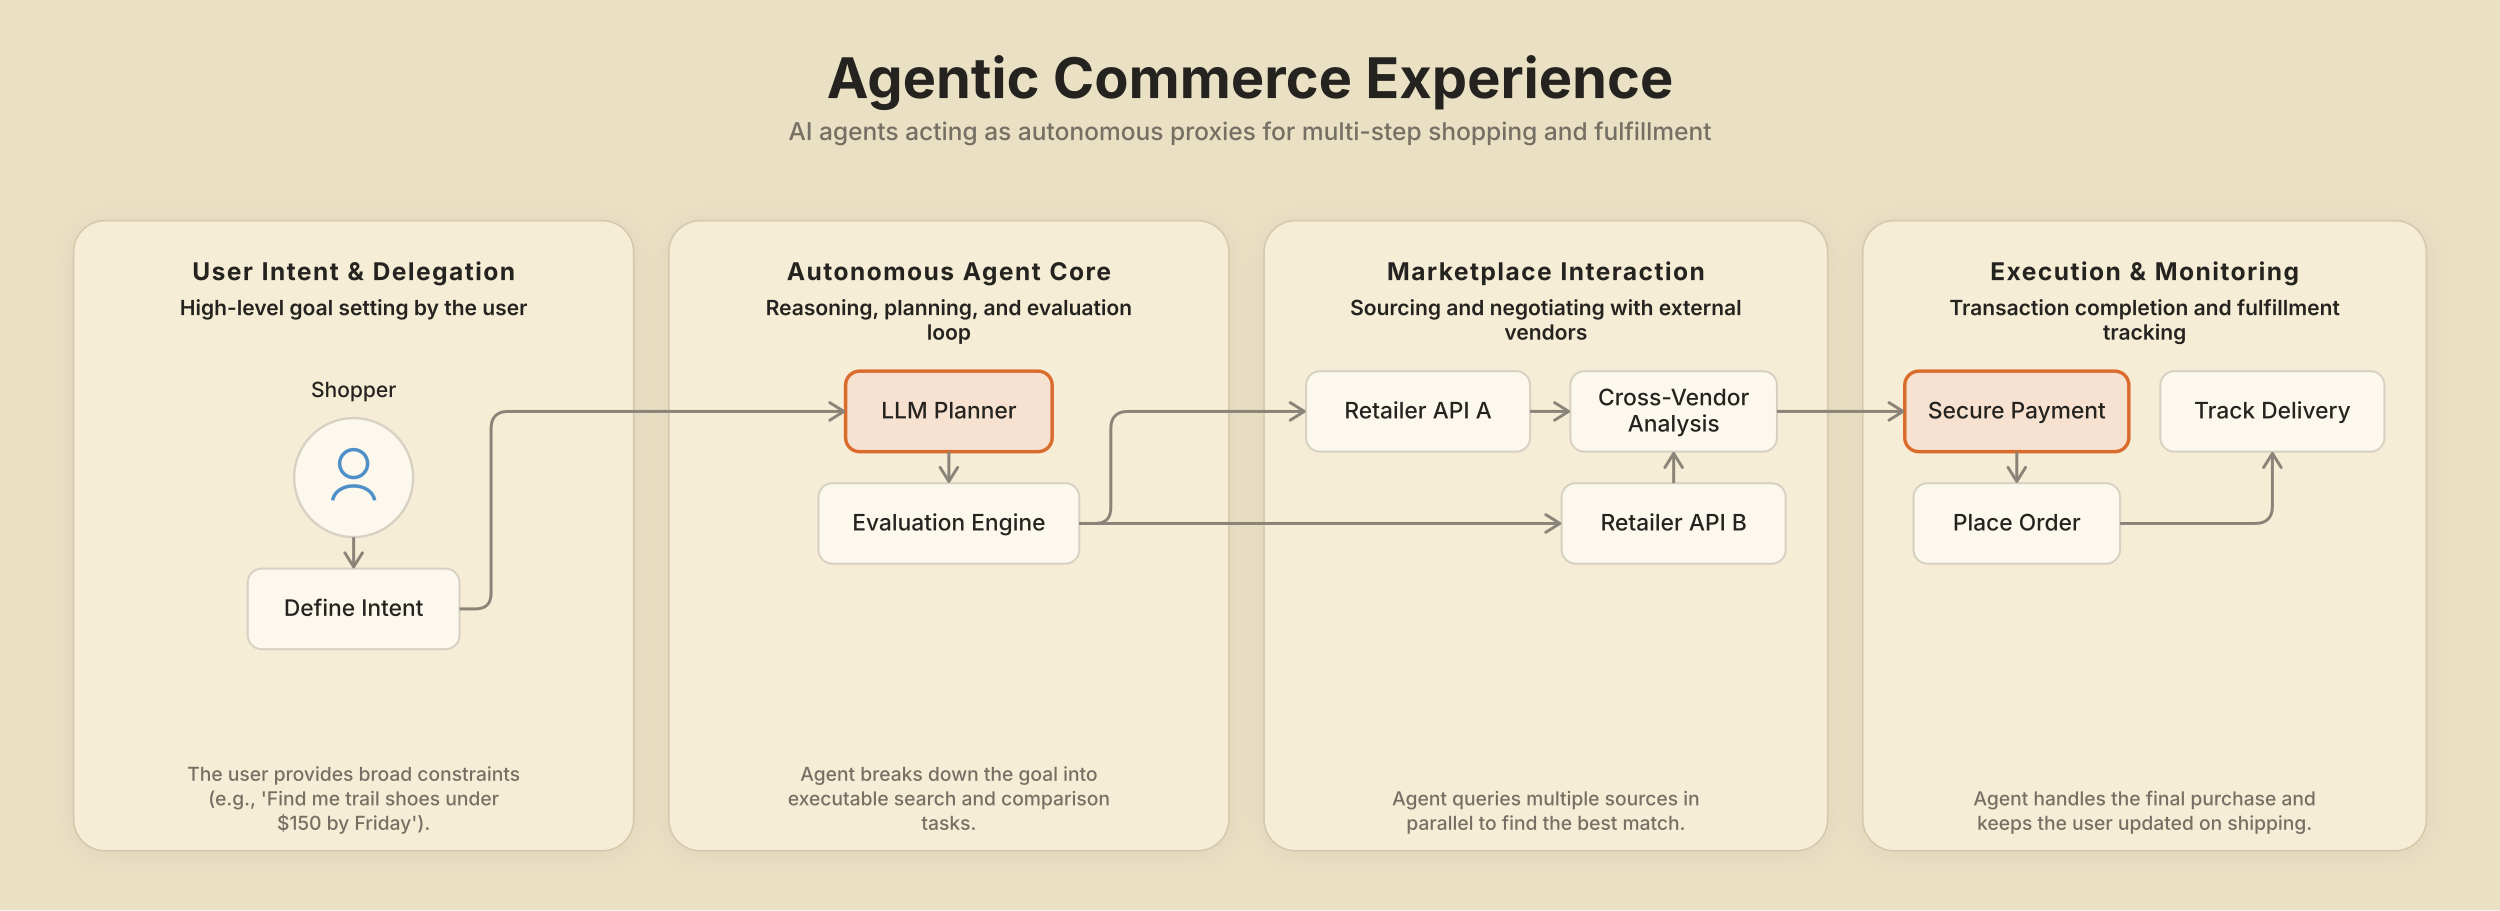
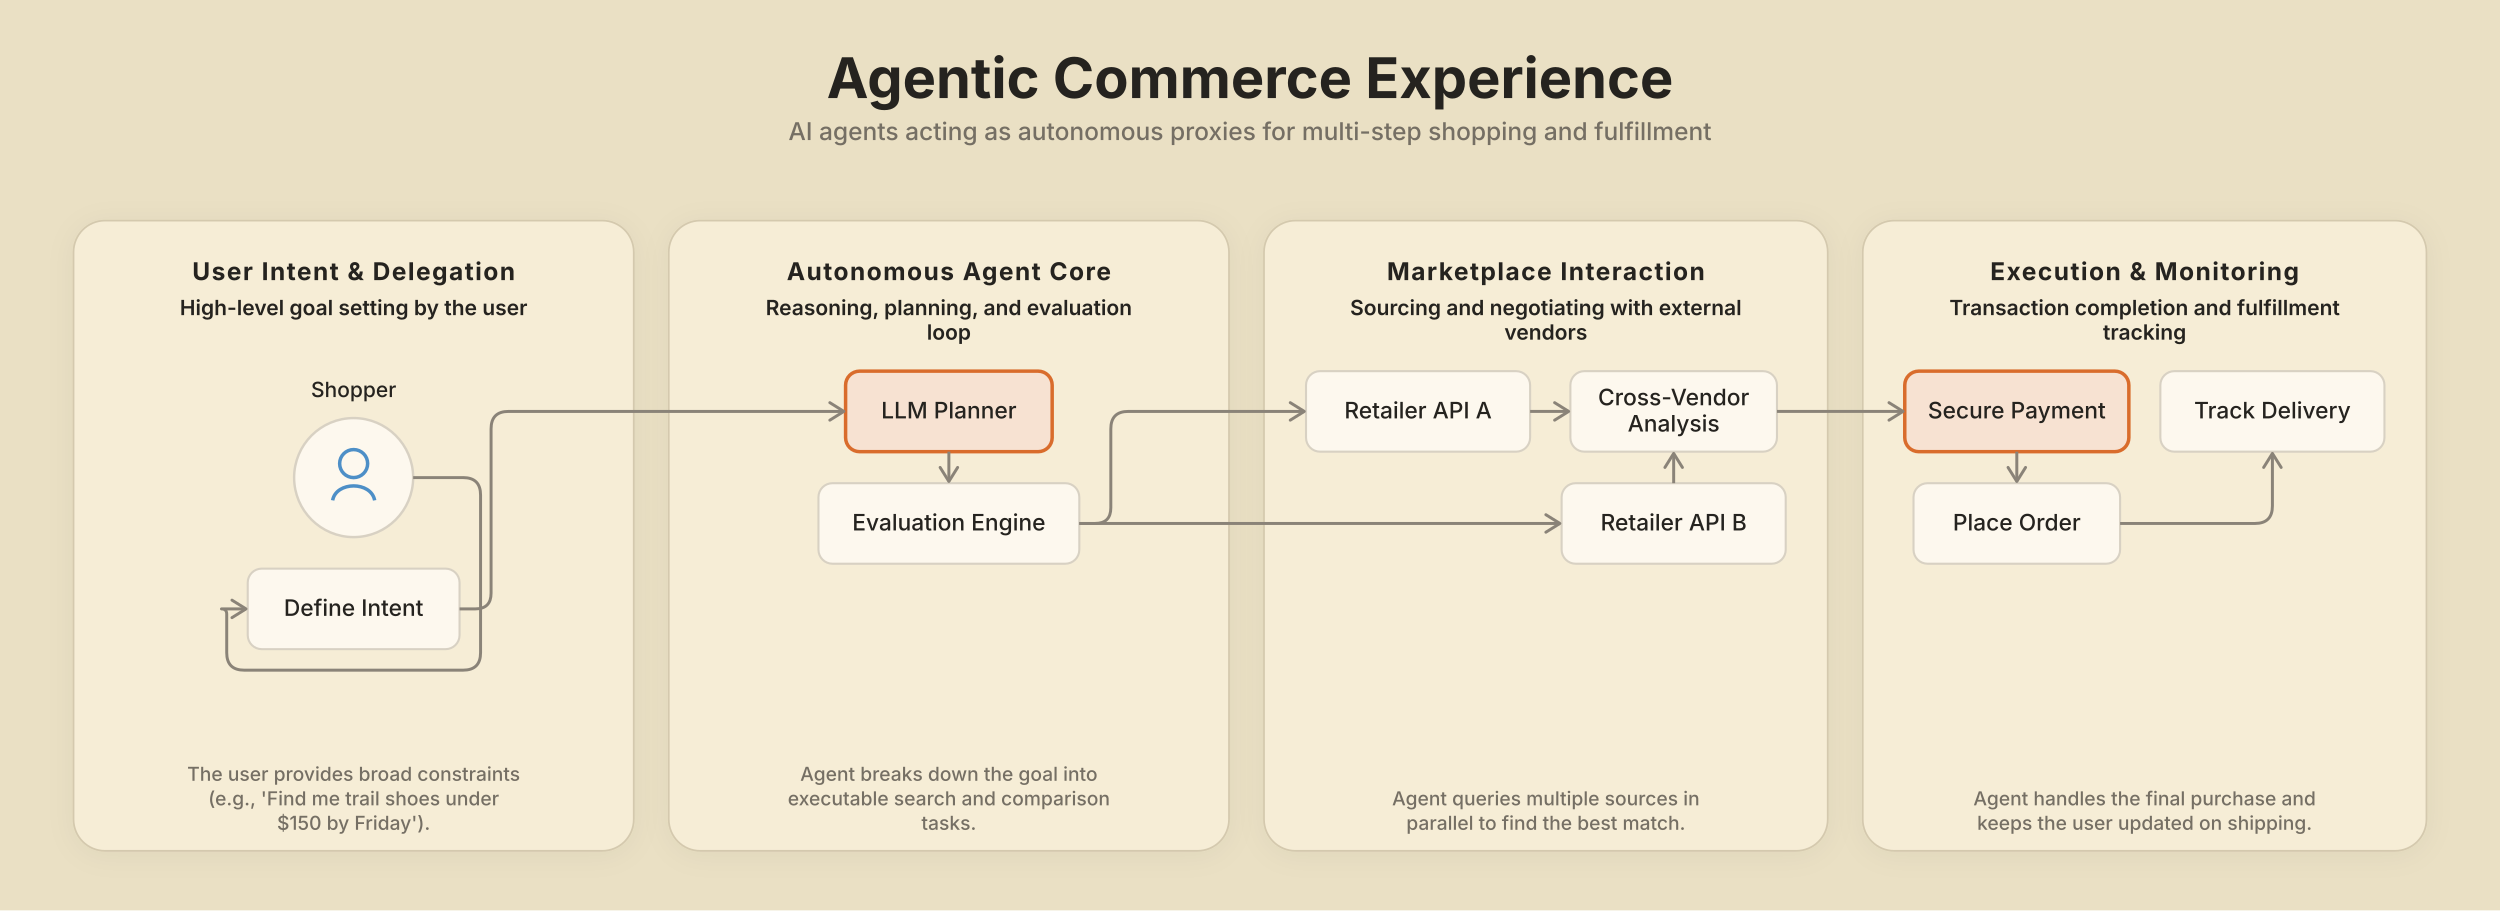
<svg xmlns="http://www.w3.org/2000/svg" width="1428" height="520" viewBox="0 0 1428 520" role="img" aria-label="Agentic Commerce Experience">
  <defs>
    <filter id="panelShadow" x="-10%" y="-10%" width="120%" height="140%">
      <feDropShadow dx="0" dy="2" stdDeviation="8" flood-color="rgba(0,0,0,0.05)" />
    </filter>
    <marker id="arrow-studio-paper" viewBox="0 0 11 12" markerWidth="11" markerHeight="12" refX="9.5" refY="6" orient="auto" markerUnits="userSpaceOnUse" overflow="visible">
      <path d="M 1.5 1.0 L 9.5 6 L 1.5 11.0" fill="none" stroke="#8A8378" stroke-width="1.7" stroke-linecap="round" stroke-linejoin="round" />
    </marker>
  </defs>
  <rect width="1428" height="520" fill="#EAE0C4" />
  <text x="714.0" y="56" text-anchor="middle" font-family="Inter, ui-sans-serif, system-ui, sans-serif" font-size="32" font-weight="700" fill="#25231F">Agentic Commerce Experience</text>
  <text x="714.0" y="80" text-anchor="middle" font-family="Inter, ui-sans-serif, system-ui, sans-serif" font-size="14" font-weight="500" fill="#756F64">AI agents acting as autonomous proxies for multi-step shopping and fulfillment</text>
  <rect x="42.0" y="126.0" width="320.0" height="360.0" rx="18" fill="#F6EDD6" stroke="#D4C9AE" filter="url(#panelShadow)" />
  <text x="202.0" y="160.0" text-anchor="middle" font-family="Inter, ui-sans-serif, system-ui, sans-serif" font-size="14" font-weight="700" letter-spacing="0.06em" fill="#25231F">User Intent &amp; Delegation</text>
  <text x="202.0" y="180.0" text-anchor="middle" font-family="Inter, ui-sans-serif, system-ui, sans-serif" font-size="12" font-weight="600" fill="#25231F">High-level goal setting by the user</text>
  <text x="202.0" y="446.0" text-anchor="middle" font-family="Inter, ui-sans-serif, system-ui, sans-serif" font-size="11" font-weight="500" fill="#756F64">The user provides broad constraints</text>
  <text x="202.0" y="460.0" text-anchor="middle" font-family="Inter, ui-sans-serif, system-ui, sans-serif" font-size="11" font-weight="500" fill="#756F64">(e.g., 'Find me trail shoes under</text>
  <text x="202.0" y="474.0" text-anchor="middle" font-family="Inter, ui-sans-serif, system-ui, sans-serif" font-size="11" font-weight="500" fill="#756F64">$150 by Friday').</text>
  <rect x="382.0" y="126.0" width="320.0" height="360.0" rx="18" fill="#F6EDD6" stroke="#D4C9AE" filter="url(#panelShadow)" />
  <text x="542.0" y="160.0" text-anchor="middle" font-family="Inter, ui-sans-serif, system-ui, sans-serif" font-size="14" font-weight="700" letter-spacing="0.06em" fill="#25231F">Autonomous Agent Core</text>
  <text x="542.0" y="180.0" text-anchor="middle" font-family="Inter, ui-sans-serif, system-ui, sans-serif" font-size="12" font-weight="600" fill="#25231F">Reasoning, planning, and evaluation</text>
  <text x="542.0" y="194.0" text-anchor="middle" font-family="Inter, ui-sans-serif, system-ui, sans-serif" font-size="12" font-weight="600" fill="#25231F">loop</text>
  <text x="542.0" y="446.0" text-anchor="middle" font-family="Inter, ui-sans-serif, system-ui, sans-serif" font-size="11" font-weight="500" fill="#756F64">Agent breaks down the goal into</text>
  <text x="542.0" y="460.0" text-anchor="middle" font-family="Inter, ui-sans-serif, system-ui, sans-serif" font-size="11" font-weight="500" fill="#756F64">executable search and comparison</text>
  <text x="542.0" y="474.0" text-anchor="middle" font-family="Inter, ui-sans-serif, system-ui, sans-serif" font-size="11" font-weight="500" fill="#756F64">tasks.</text>
  <rect x="722.0" y="126.0" width="322.0" height="360.0" rx="18" fill="#F6EDD6" stroke="#D4C9AE" filter="url(#panelShadow)" />
  <text x="883.0" y="160.0" text-anchor="middle" font-family="Inter, ui-sans-serif, system-ui, sans-serif" font-size="14" font-weight="700" letter-spacing="0.06em" fill="#25231F">Marketplace Interaction</text>
  <text x="883.0" y="180.0" text-anchor="middle" font-family="Inter, ui-sans-serif, system-ui, sans-serif" font-size="12" font-weight="600" fill="#25231F">Sourcing and negotiating with external</text>
  <text x="883.0" y="194.0" text-anchor="middle" font-family="Inter, ui-sans-serif, system-ui, sans-serif" font-size="12" font-weight="600" fill="#25231F">vendors</text>
  <text x="883.0" y="460.0" text-anchor="middle" font-family="Inter, ui-sans-serif, system-ui, sans-serif" font-size="11" font-weight="500" fill="#756F64">Agent queries multiple sources in</text>
  <text x="883.0" y="474.0" text-anchor="middle" font-family="Inter, ui-sans-serif, system-ui, sans-serif" font-size="11" font-weight="500" fill="#756F64">parallel to find the best match.</text>
  <rect x="1064.0" y="126.0" width="322.0" height="360.0" rx="18" fill="#F6EDD6" stroke="#D4C9AE" filter="url(#panelShadow)" />
  <text x="1225.0" y="160.0" text-anchor="middle" font-family="Inter, ui-sans-serif, system-ui, sans-serif" font-size="14" font-weight="700" letter-spacing="0.06em" fill="#25231F">Execution &amp; Monitoring</text>
  <text x="1225.0" y="180.0" text-anchor="middle" font-family="Inter, ui-sans-serif, system-ui, sans-serif" font-size="12" font-weight="600" fill="#25231F">Transaction completion and fulfillment</text>
  <text x="1225.0" y="194.0" text-anchor="middle" font-family="Inter, ui-sans-serif, system-ui, sans-serif" font-size="12" font-weight="600" fill="#25231F">tracking</text>
  <text x="1225.0" y="460.0" text-anchor="middle" font-family="Inter, ui-sans-serif, system-ui, sans-serif" font-size="11" font-weight="500" fill="#756F64">Agent handles the final purchase and</text>
  <text x="1225.0" y="474.0" text-anchor="middle" font-family="Inter, ui-sans-serif, system-ui, sans-serif" font-size="11" font-weight="500" fill="#756F64">keeps the user updated on shipping.</text>
  <rect x="483.0" y="212.0" width="118.0" height="46.0" rx="8" fill="#F7E2D2" stroke="#D96C2C" stroke-width="2" />
  <text x="542.0" y="239.0" text-anchor="middle" font-family="Inter, ui-sans-serif, system-ui, sans-serif" font-size="13" font-weight="500" fill="#25231F">LLM Planner</text>
  <rect x="746.0" y="212.0" width="128.0" height="46.0" rx="8" fill="#FDF8EE" stroke="#D8D1C3" stroke-width="1.2" />
  <text x="810.0" y="239.0" text-anchor="middle" font-family="Inter, ui-sans-serif, system-ui, sans-serif" font-size="13" font-weight="500" fill="#25231F">Retailer API A</text>
  <rect x="897.0" y="212.0" width="118.0" height="46.0" rx="8" fill="#FDF8EE" stroke="#D8D1C3" stroke-width="1.2" />
  <text x="956.0" y="231.5" text-anchor="middle" font-family="Inter, ui-sans-serif, system-ui, sans-serif" font-size="13" font-weight="500" fill="#25231F">Cross-Vendor</text>
  <text x="956.0" y="246.5" text-anchor="middle" font-family="Inter, ui-sans-serif, system-ui, sans-serif" font-size="13" font-weight="500" fill="#25231F">Analysis</text>
  <rect x="1088.0" y="212.0" width="128.0" height="46.0" rx="8" fill="#F7E2D2" stroke="#D96C2C" stroke-width="2" />
  <text x="1152.0" y="239.0" text-anchor="middle" font-family="Inter, ui-sans-serif, system-ui, sans-serif" font-size="13" font-weight="500" fill="#25231F">Secure Payment</text>
  <rect x="1234.0" y="212.0" width="128.0" height="46.0" rx="8" fill="#FDF8EE" stroke="#D8D1C3" stroke-width="1.2" />
  <text x="1298.0" y="239.0" text-anchor="middle" font-family="Inter, ui-sans-serif, system-ui, sans-serif" font-size="13" font-weight="500" fill="#25231F">Track Delivery</text>
  <circle cx="202.0" cy="272.8" r="34.0" fill="#FDF8EE" stroke="#D8D1C3" stroke-width="1.4" />
  <circle cx="202.0" cy="264.8" r="8" fill="none" stroke="#4D8FC7" stroke-width="2" />
  <path d="M 190.0 285.8 C 192.0 274.8, 212.0 274.8, 214.0 285.8" fill="none" stroke="#4D8FC7" stroke-width="2" />
  <text x="202.0" y="226.8" text-anchor="middle" font-family="Inter, ui-sans-serif, system-ui, sans-serif" font-size="12" font-weight="500" fill="#25231F">Shopper</text>
  <rect x="467.5" y="276.0" width="149.0" height="46.0" rx="8" fill="#FDF8EE" stroke="#D8D1C3" stroke-width="1.2" />
  <text x="542.0" y="303.0" text-anchor="middle" font-family="Inter, ui-sans-serif, system-ui, sans-serif" font-size="13" font-weight="500" fill="#25231F">Evaluation Engine</text>
  <rect x="892.0" y="276.0" width="128.0" height="46.0" rx="8" fill="#FDF8EE" stroke="#D8D1C3" stroke-width="1.2" />
  <text x="956.0" y="303.0" text-anchor="middle" font-family="Inter, ui-sans-serif, system-ui, sans-serif" font-size="13" font-weight="500" fill="#25231F">Retailer API B</text>
  <rect x="1093.0" y="276.0" width="118.0" height="46.0" rx="8" fill="#FDF8EE" stroke="#D8D1C3" stroke-width="1.2" />
  <text x="1152.0" y="303.0" text-anchor="middle" font-family="Inter, ui-sans-serif, system-ui, sans-serif" font-size="13" font-weight="500" fill="#25231F">Place Order</text>
  <rect x="141.5" y="324.8" width="121.0" height="46.0" rx="8" fill="#FDF8EE" stroke="#D8D1C3" stroke-width="1.2" />
  <text x="202.0" y="351.8" text-anchor="middle" font-family="Inter, ui-sans-serif, system-ui, sans-serif" font-size="13" font-weight="500" fill="#25231F">Define Intent</text>
-   <path d="M 202.0 306.8 L 202.0 323.8" fill="none" stroke="#8A8378" stroke-width="1.7" marker-end="url(#arrow-studio-paper)" />
+   <path d="M 236.0 272.8 L 264.5 272.8 Q 274.5 272.8 274.5 282.8 L 274.5 372.8 Q 274.5 382.8 264.5 382.8 L 139.5 382.8 Q 129.5 382.8 129.5 372.8 L 129.5 350.8 Q 129.5 347.8 126.5 347.8 L 126.5 347.8 Q 123.5 347.8 126.5 347.8 L 140.5 347.8" fill="none" stroke="#8A8378" stroke-width="1.7" marker-end="url(#arrow-studio-paper)" />
  <path d="M 262.5 347.8 L 271.5 347.8 Q 280.5 347.8 280.5 338.8 L 280.5 245.0 Q 280.5 235.0 290.5 235.0 L 482.0 235.0" fill="none" stroke="#8A8378" stroke-width="1.7" marker-end="url(#arrow-studio-paper)" />
  <path d="M 542.0 258.0 L 542.0 275.0" fill="none" stroke="#8A8378" stroke-width="1.7" marker-end="url(#arrow-studio-paper)" />
  <path d="M 616.5 299.0 L 625.5 299.0 Q 634.5 299.0 634.5 290.0 L 634.5 245.0 Q 634.5 235.0 644.5 235.0 L 745.0 235.0" fill="none" stroke="#8A8378" stroke-width="1.7" marker-end="url(#arrow-studio-paper)" />
  <path d="M 616.5 299.0 L 891.0 299.0" fill="none" stroke="#8A8378" stroke-width="1.7" marker-end="url(#arrow-studio-paper)" />
  <path d="M 874.0 235.0 L 896.0 235.0" fill="none" stroke="#8A8378" stroke-width="1.7" marker-end="url(#arrow-studio-paper)" />
  <path d="M 956.0 276.0 L 956.0 259.0" fill="none" stroke="#8A8378" stroke-width="1.7" marker-end="url(#arrow-studio-paper)" />
  <path d="M 1015.0 235.0 L 1087.0 235.0" fill="none" stroke="#8A8378" stroke-width="1.7" marker-end="url(#arrow-studio-paper)" />
  <path d="M 1152.0 258.0 L 1152.0 275.0" fill="none" stroke="#8A8378" stroke-width="1.7" marker-end="url(#arrow-studio-paper)" />
  <path d="M 1211.0 299.0 L 1288.0 299.0 Q 1298.0 299.0 1298.0 289.0 L 1298.0 259.0" fill="none" stroke="#8A8378" stroke-width="1.7" marker-end="url(#arrow-studio-paper)" />
</svg>
